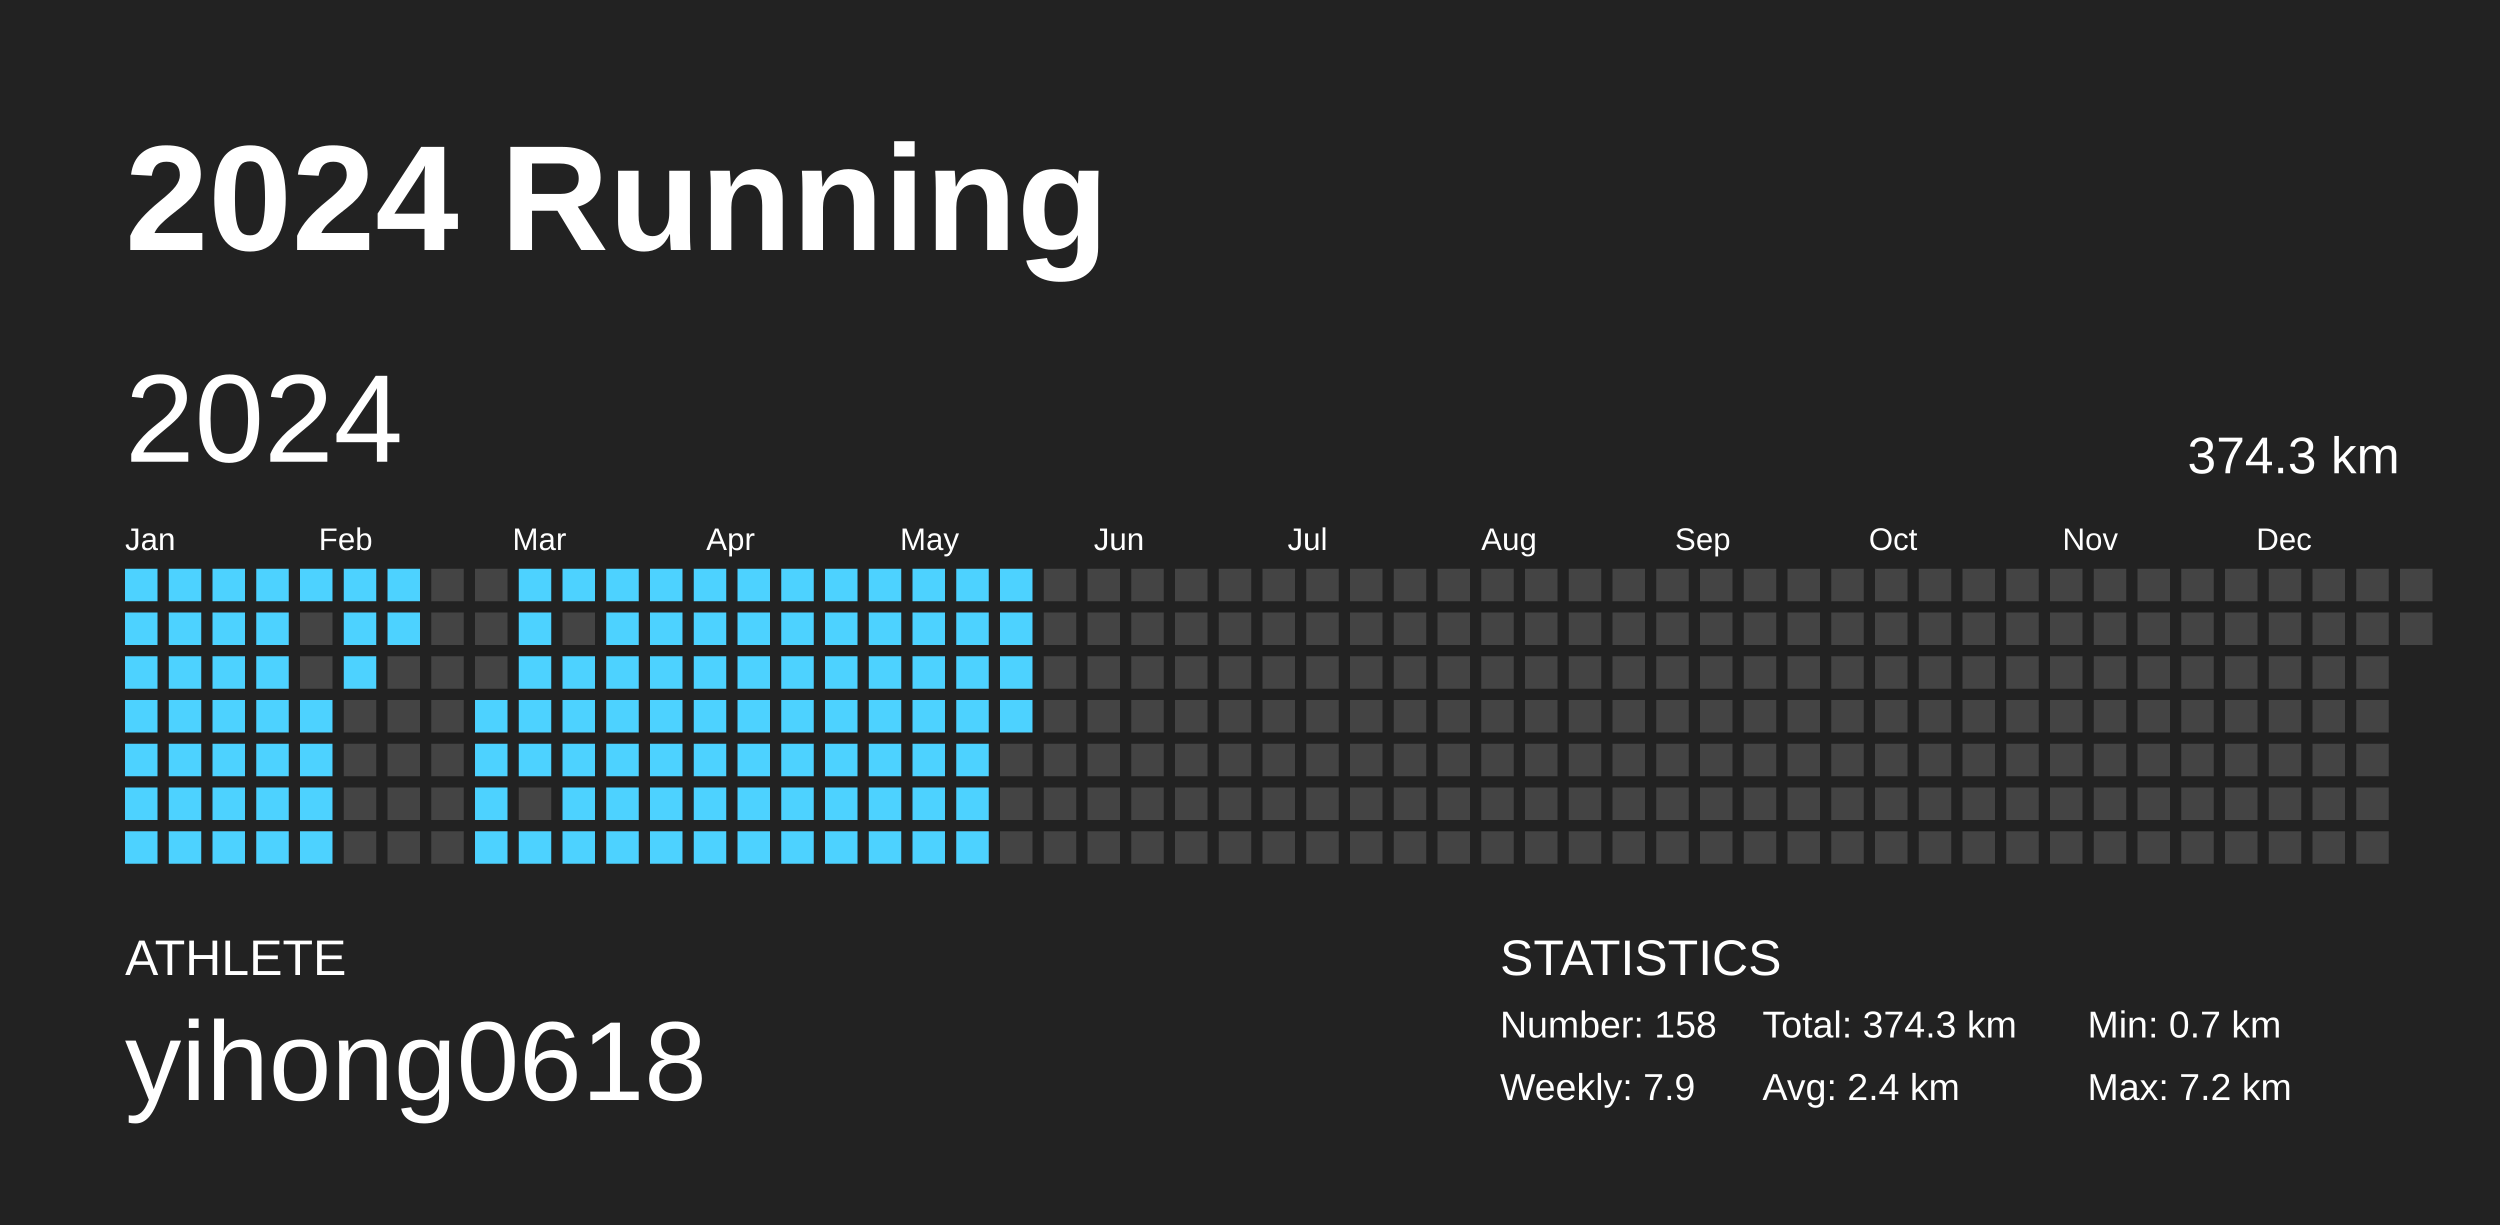
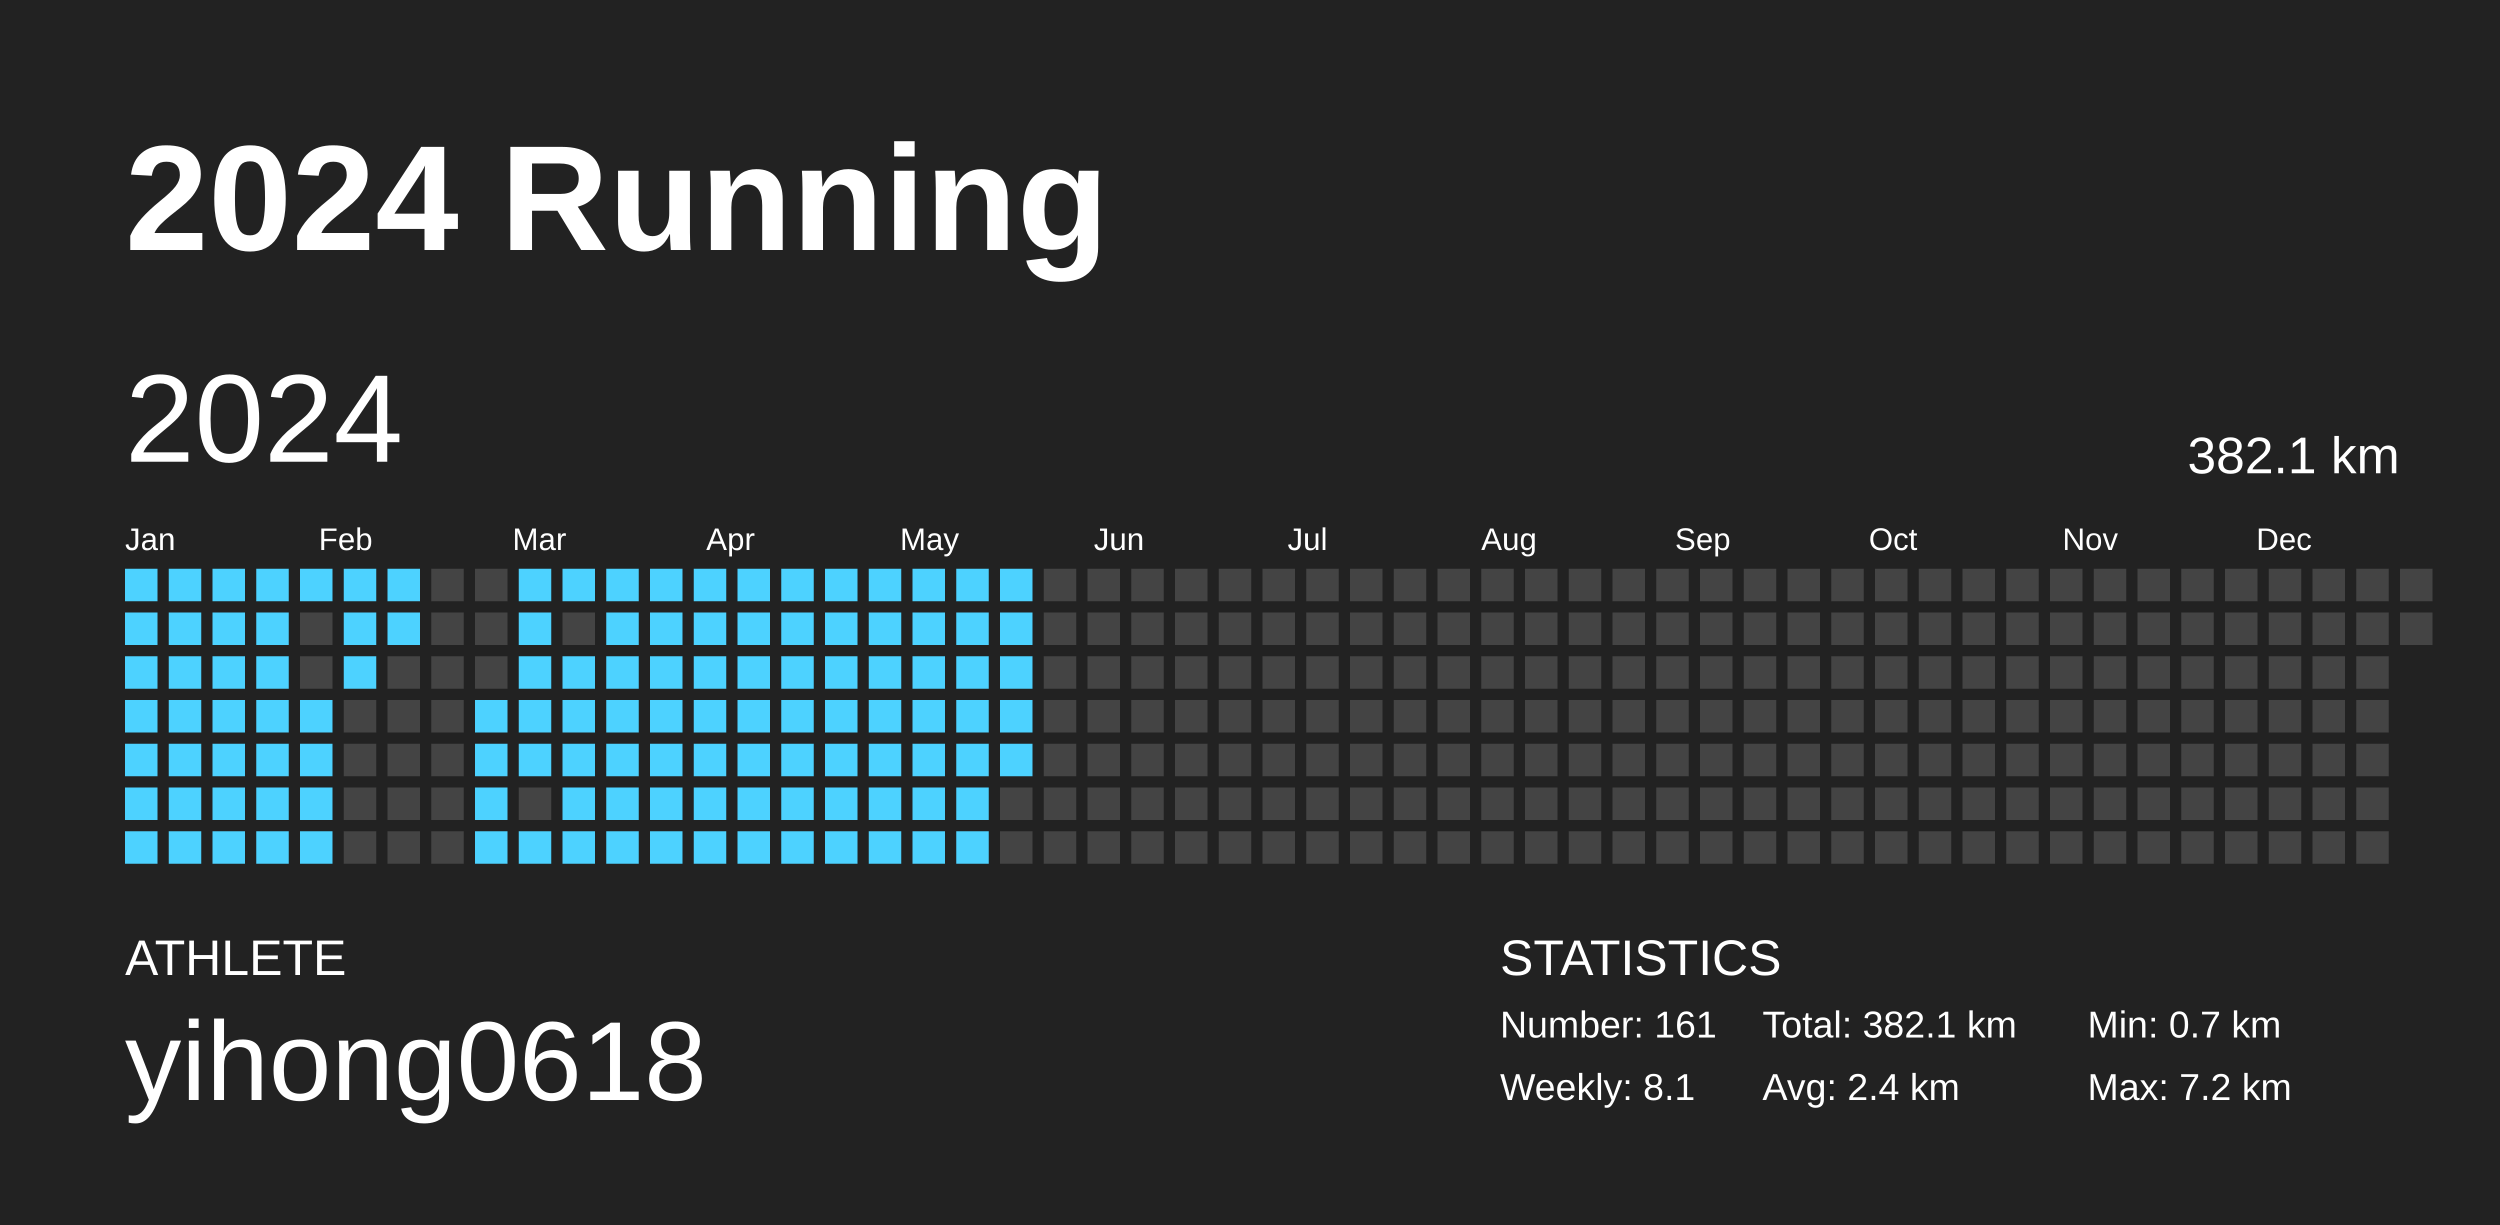
<svg xmlns="http://www.w3.org/2000/svg" baseProfile="full" height="98mm" version="1.1" viewBox="0,0,200,98" width="200mm">
  <defs />
  <rect fill="#222222" height="98" width="200" x="0" y="0" />
  <text fill="#FFFFFF" style="font-size:12px; font-family:Arial; font-weight:bold;" x="10" y="20">2024 Running</text>
  <text fill="#FFFFFF" style="font-size:4px; font-family:Arial" x="10" y="78">ATHLETE</text>
  <text fill="#FFFFFF" style="font-size:9px; font-family:Arial" x="10" y="88">yihong0618</text>
  <text fill="#FFFFFF" style="font-size:4px; font-family:Arial" x="120" y="78">STATISTICS</text>
-   <text fill="#FFFFFF" style="font-size:3px; font-family:Arial" x="120" y="83">Number: 158</text>
-   <text fill="#FFFFFF" style="font-size:3px; font-family:Arial" x="120" y="88">Weekly: 7.9</text>
-   <text fill="#FFFFFF" style="font-size:3px; font-family:Arial" x="141" y="83">Total: 374.3 km</text>
+   <text fill="#FFFFFF" style="font-size:3px; font-family:Arial" x="120" y="83">Number: 161</text>
+   <text fill="#FFFFFF" style="font-size:3px; font-family:Arial" x="120" y="88">Weekly: 8.1</text>
+   <text fill="#FFFFFF" style="font-size:3px; font-family:Arial" x="141" y="83">Total: 382.1 km</text>
  <text fill="#FFFFFF" style="font-size:3px; font-family:Arial" x="141" y="88">Avg: 2.4 km</text>
  <text fill="#FFFFFF" style="font-size:3px; font-family:Arial" x="167" y="83">Min: 0.7 km</text>
  <text fill="#FFFFFF" style="font-size:3px; font-family:Arial" x="167" y="88">Max: 7.2 km</text>
  <text dominant-baseline="hanging" fill="#FFFFFF" style="font-size:10.0px; font-family:Arial;" x="10" y="30">2024</text>
-   <text dominant-baseline="hanging" fill="#FFFFFF" style="font-size:4.125px; font-family:Arial;" x="175" y="35">374.3 km</text>
+   <text dominant-baseline="hanging" fill="#FFFFFF" style="font-size:4.125px; font-family:Arial;" x="175" y="35">382.1 km</text>
  <text fill="#FFFFFF" style="font-size:2.5px; font-family:Arial" x="10.0" y="44">Jan</text>
  <text fill="#FFFFFF" style="font-size:2.5px; font-family:Arial" x="25.5" y="44">Feb</text>
  <text fill="#FFFFFF" style="font-size:2.5px; font-family:Arial" x="41.0" y="44">Mar</text>
  <text fill="#FFFFFF" style="font-size:2.5px; font-family:Arial" x="56.5" y="44">Apr</text>
  <text fill="#FFFFFF" style="font-size:2.5px; font-family:Arial" x="72.0" y="44">May</text>
  <text fill="#FFFFFF" style="font-size:2.5px; font-family:Arial" x="87.5" y="44">Jun</text>
  <text fill="#FFFFFF" style="font-size:2.5px; font-family:Arial" x="103.0" y="44">Jul</text>
  <text fill="#FFFFFF" style="font-size:2.5px; font-family:Arial" x="118.5" y="44">Aug</text>
  <text fill="#FFFFFF" style="font-size:2.5px; font-family:Arial" x="134.0" y="44">Sep</text>
  <text fill="#FFFFFF" style="font-size:2.5px; font-family:Arial" x="149.5" y="44">Oct</text>
  <text fill="#FFFFFF" style="font-size:2.5px; font-family:Arial" x="165.0" y="44">Nov</text>
  <text fill="#FFFFFF" style="font-size:2.5px; font-family:Arial" x="180.5" y="44">Dec</text>
  <rect fill="#4dd2ff" height="2.6" width="2.6" x="10.0" y="45.5" />
  <rect fill="#4dd2ff" height="2.6" width="2.6" x="10.0" y="49.0" />
  <rect fill="#4dd2ff" height="2.6" width="2.6" x="10.0" y="52.5" />
  <rect fill="#4dd2ff" height="2.6" width="2.6" x="10.0" y="56.0" />
  <rect fill="#4dd2ff" height="2.6" width="2.6" x="10.0" y="59.5" />
  <rect fill="#4dd2ff" height="2.6" width="2.6" x="10.0" y="63.0" />
  <rect fill="#4dd2ff" height="2.6" width="2.6" x="10.0" y="66.5" />
  <rect fill="#4dd2ff" height="2.6" width="2.6" x="13.5" y="45.5" />
  <rect fill="#4dd2ff" height="2.6" width="2.6" x="13.5" y="49.0" />
  <rect fill="#4dd2ff" height="2.6" width="2.6" x="13.5" y="52.5" />
  <rect fill="#4dd2ff" height="2.6" width="2.6" x="13.5" y="56.0" />
  <rect fill="#4dd2ff" height="2.6" width="2.6" x="13.5" y="59.5" />
  <rect fill="#4dd2ff" height="2.6" width="2.6" x="13.5" y="63.0" />
  <rect fill="#4dd2ff" height="2.6" width="2.6" x="13.5" y="66.5" />
  <rect fill="#4dd2ff" height="2.6" width="2.6" x="17.0" y="45.5" />
  <rect fill="#4dd2ff" height="2.6" width="2.6" x="17.0" y="49.0" />
  <rect fill="#4dd2ff" height="2.6" width="2.6" x="17.0" y="52.5" />
  <rect fill="#4dd2ff" height="2.6" width="2.6" x="17.0" y="56.0" />
  <rect fill="#4dd2ff" height="2.6" width="2.6" x="17.0" y="59.5" />
  <rect fill="#4dd2ff" height="2.6" width="2.6" x="17.0" y="63.0" />
  <rect fill="#4dd2ff" height="2.6" width="2.6" x="17.0" y="66.5" />
  <rect fill="#4dd2ff" height="2.6" width="2.6" x="20.5" y="45.5" />
  <rect fill="#4dd2ff" height="2.6" width="2.6" x="20.5" y="49.0" />
  <rect fill="#4dd2ff" height="2.6" width="2.6" x="20.5" y="52.5" />
  <rect fill="#4dd2ff" height="2.6" width="2.6" x="20.5" y="56.0" />
  <rect fill="#4dd2ff" height="2.6" width="2.6" x="20.5" y="59.5" />
  <rect fill="#4dd2ff" height="2.6" width="2.6" x="20.5" y="63.0" />
  <rect fill="#4dd2ff" height="2.6" width="2.6" x="20.5" y="66.5" />
  <rect fill="#4dd2ff" height="2.6" width="2.6" x="24.0" y="45.5" />
  <rect fill="#444444" height="2.6" width="2.6" x="24.0" y="49.0" />
  <rect fill="#444444" height="2.6" width="2.6" x="24.0" y="52.5" />
  <rect fill="#4dd2ff" height="2.6" width="2.6" x="24.0" y="56.0" />
  <rect fill="#4dd2ff" height="2.6" width="2.6" x="24.0" y="59.5" />
  <rect fill="#4dd2ff" height="2.6" width="2.6" x="24.0" y="63.0" />
  <rect fill="#4dd2ff" height="2.6" width="2.6" x="24.0" y="66.5" />
  <rect fill="#4dd2ff" height="2.6" width="2.6" x="27.5" y="45.5" />
  <rect fill="#4dd2ff" height="2.6" width="2.6" x="27.5" y="49.0" />
  <rect fill="#4dd2ff" height="2.6" width="2.6" x="27.5" y="52.5" />
  <rect fill="#444444" height="2.6" width="2.6" x="27.5" y="56.0" />
  <rect fill="#444444" height="2.6" width="2.6" x="27.5" y="59.5" />
  <rect fill="#444444" height="2.6" width="2.6" x="27.5" y="63.0" />
  <rect fill="#444444" height="2.6" width="2.6" x="27.5" y="66.5" />
  <rect fill="#4dd2ff" height="2.6" width="2.6" x="31.0" y="45.5" />
  <rect fill="#4dd2ff" height="2.6" width="2.6" x="31.0" y="49.0" />
  <rect fill="#444444" height="2.6" width="2.6" x="31.0" y="52.5" />
  <rect fill="#444444" height="2.6" width="2.6" x="31.0" y="56.0" />
  <rect fill="#444444" height="2.6" width="2.6" x="31.0" y="59.5" />
  <rect fill="#444444" height="2.6" width="2.6" x="31.0" y="63.0" />
  <rect fill="#444444" height="2.6" width="2.6" x="31.0" y="66.5" />
  <rect fill="#444444" height="2.6" width="2.6" x="34.5" y="45.5" />
  <rect fill="#444444" height="2.6" width="2.6" x="34.5" y="49.0" />
  <rect fill="#444444" height="2.6" width="2.6" x="34.5" y="52.5" />
  <rect fill="#444444" height="2.6" width="2.6" x="34.5" y="56.0" />
  <rect fill="#444444" height="2.6" width="2.6" x="34.5" y="59.5" />
  <rect fill="#444444" height="2.6" width="2.6" x="34.5" y="63.0" />
  <rect fill="#444444" height="2.6" width="2.6" x="34.5" y="66.5" />
  <rect fill="#444444" height="2.6" width="2.6" x="38.0" y="45.5" />
  <rect fill="#444444" height="2.6" width="2.6" x="38.0" y="49.0" />
  <rect fill="#444444" height="2.6" width="2.6" x="38.0" y="52.5" />
  <rect fill="#4dd2ff" height="2.6" width="2.6" x="38.0" y="56.0" />
  <rect fill="#4dd2ff" height="2.6" width="2.6" x="38.0" y="59.5" />
  <rect fill="#4dd2ff" height="2.6" width="2.6" x="38.0" y="63.0" />
  <rect fill="#4dd2ff" height="2.6" width="2.6" x="38.0" y="66.5" />
  <rect fill="#4dd2ff" height="2.6" width="2.6" x="41.5" y="45.5" />
  <rect fill="#4dd2ff" height="2.6" width="2.6" x="41.5" y="49.0" />
  <rect fill="#4dd2ff" height="2.6" width="2.6" x="41.5" y="52.5" />
  <rect fill="#4dd2ff" height="2.6" width="2.6" x="41.5" y="56.0" />
  <rect fill="#4dd2ff" height="2.6" width="2.6" x="41.5" y="59.5" />
  <rect fill="#444444" height="2.6" width="2.6" x="41.5" y="63.0" />
  <rect fill="#4dd2ff" height="2.6" width="2.6" x="41.5" y="66.5" />
  <rect fill="#4dd2ff" height="2.6" width="2.6" x="45.0" y="45.5" />
  <rect fill="#444444" height="2.6" width="2.6" x="45.0" y="49.0" />
  <rect fill="#4dd2ff" height="2.6" width="2.6" x="45.0" y="52.5" />
  <rect fill="#4dd2ff" height="2.6" width="2.6" x="45.0" y="56.0" />
  <rect fill="#4dd2ff" height="2.6" width="2.6" x="45.0" y="59.5" />
  <rect fill="#4dd2ff" height="2.6" width="2.6" x="45.0" y="63.0" />
  <rect fill="#4dd2ff" height="2.6" width="2.6" x="45.0" y="66.5" />
  <rect fill="#4dd2ff" height="2.6" width="2.6" x="48.5" y="45.5" />
  <rect fill="#4dd2ff" height="2.6" width="2.6" x="48.5" y="49.0" />
  <rect fill="#4dd2ff" height="2.6" width="2.6" x="48.5" y="52.5" />
  <rect fill="#4dd2ff" height="2.6" width="2.6" x="48.5" y="56.0" />
  <rect fill="#4dd2ff" height="2.6" width="2.6" x="48.5" y="59.5" />
  <rect fill="#4dd2ff" height="2.6" width="2.6" x="48.5" y="63.0" />
  <rect fill="#4dd2ff" height="2.6" width="2.6" x="48.5" y="66.5" />
  <rect fill="#4dd2ff" height="2.6" width="2.6" x="52.0" y="45.5" />
  <rect fill="#4dd2ff" height="2.6" width="2.6" x="52.0" y="49.0" />
  <rect fill="#4dd2ff" height="2.6" width="2.6" x="52.0" y="52.5" />
  <rect fill="#4dd2ff" height="2.6" width="2.6" x="52.0" y="56.0" />
  <rect fill="#4dd2ff" height="2.6" width="2.6" x="52.0" y="59.5" />
  <rect fill="#4dd2ff" height="2.6" width="2.6" x="52.0" y="63.0" />
  <rect fill="#4dd2ff" height="2.6" width="2.6" x="52.0" y="66.5" />
  <rect fill="#4dd2ff" height="2.6" width="2.6" x="55.5" y="45.5" />
  <rect fill="#4dd2ff" height="2.6" width="2.6" x="55.5" y="49.0" />
  <rect fill="#4dd2ff" height="2.6" width="2.6" x="55.5" y="52.5" />
  <rect fill="#4dd2ff" height="2.6" width="2.6" x="55.5" y="56.0" />
  <rect fill="#4dd2ff" height="2.6" width="2.6" x="55.5" y="59.5" />
  <rect fill="#4dd2ff" height="2.6" width="2.6" x="55.5" y="63.0" />
  <rect fill="#4dd2ff" height="2.6" width="2.6" x="55.5" y="66.5" />
  <rect fill="#4dd2ff" height="2.6" width="2.6" x="59.0" y="45.5" />
  <rect fill="#4dd2ff" height="2.6" width="2.6" x="59.0" y="49.0" />
  <rect fill="#4dd2ff" height="2.6" width="2.6" x="59.0" y="52.5" />
  <rect fill="#4dd2ff" height="2.6" width="2.6" x="59.0" y="56.0" />
  <rect fill="#4dd2ff" height="2.6" width="2.6" x="59.0" y="59.5" />
  <rect fill="#4dd2ff" height="2.6" width="2.6" x="59.0" y="63.0" />
  <rect fill="#4dd2ff" height="2.6" width="2.6" x="59.0" y="66.5" />
  <rect fill="#4dd2ff" height="2.6" width="2.6" x="62.5" y="45.5" />
  <rect fill="#4dd2ff" height="2.6" width="2.6" x="62.5" y="49.0" />
  <rect fill="#4dd2ff" height="2.6" width="2.6" x="62.5" y="52.5" />
  <rect fill="#4dd2ff" height="2.6" width="2.6" x="62.5" y="56.0" />
  <rect fill="#4dd2ff" height="2.6" width="2.6" x="62.5" y="59.5" />
  <rect fill="#4dd2ff" height="2.6" width="2.6" x="62.5" y="63.0" />
  <rect fill="#4dd2ff" height="2.6" width="2.6" x="62.5" y="66.5" />
  <rect fill="#4dd2ff" height="2.6" width="2.6" x="66.0" y="45.5" />
  <rect fill="#4dd2ff" height="2.6" width="2.6" x="66.0" y="49.0" />
  <rect fill="#4dd2ff" height="2.6" width="2.6" x="66.0" y="52.5" />
  <rect fill="#4dd2ff" height="2.6" width="2.6" x="66.0" y="56.0" />
  <rect fill="#4dd2ff" height="2.6" width="2.6" x="66.0" y="59.5" />
  <rect fill="#4dd2ff" height="2.6" width="2.6" x="66.0" y="63.0" />
  <rect fill="#4dd2ff" height="2.6" width="2.6" x="66.0" y="66.5" />
  <rect fill="#4dd2ff" height="2.6" width="2.6" x="69.5" y="45.5" />
  <rect fill="#4dd2ff" height="2.6" width="2.6" x="69.5" y="49.0" />
  <rect fill="#4dd2ff" height="2.6" width="2.6" x="69.5" y="52.5" />
  <rect fill="#4dd2ff" height="2.6" width="2.6" x="69.5" y="56.0" />
  <rect fill="#4dd2ff" height="2.6" width="2.6" x="69.5" y="59.5" />
  <rect fill="#4dd2ff" height="2.6" width="2.6" x="69.5" y="63.0" />
  <rect fill="#4dd2ff" height="2.6" width="2.6" x="69.5" y="66.5" />
  <rect fill="#4dd2ff" height="2.6" width="2.6" x="73.0" y="45.5" />
  <rect fill="#4dd2ff" height="2.6" width="2.6" x="73.0" y="49.0" />
  <rect fill="#4dd2ff" height="2.6" width="2.6" x="73.0" y="52.5" />
  <rect fill="#4dd2ff" height="2.6" width="2.6" x="73.0" y="56.0" />
  <rect fill="#4dd2ff" height="2.6" width="2.6" x="73.0" y="59.5" />
  <rect fill="#4dd2ff" height="2.6" width="2.6" x="73.0" y="63.0" />
  <rect fill="#4dd2ff" height="2.6" width="2.6" x="73.0" y="66.5" />
  <rect fill="#4dd2ff" height="2.6" width="2.6" x="76.5" y="45.5" />
  <rect fill="#4dd2ff" height="2.6" width="2.6" x="76.5" y="49.0" />
  <rect fill="#4dd2ff" height="2.6" width="2.6" x="76.5" y="52.5" />
  <rect fill="#4dd2ff" height="2.6" width="2.6" x="76.5" y="56.0" />
  <rect fill="#4dd2ff" height="2.6" width="2.6" x="76.5" y="59.5" />
  <rect fill="#4dd2ff" height="2.6" width="2.6" x="76.5" y="63.0" />
  <rect fill="#4dd2ff" height="2.6" width="2.6" x="76.5" y="66.5" />
  <rect fill="#4dd2ff" height="2.6" width="2.6" x="80.0" y="45.5" />
  <rect fill="#4dd2ff" height="2.6" width="2.6" x="80.0" y="49.0" />
  <rect fill="#4dd2ff" height="2.6" width="2.6" x="80.0" y="52.5" />
  <rect fill="#4dd2ff" height="2.6" width="2.6" x="80.0" y="56.0" />
-   <rect fill="#444444" height="2.6" width="2.6" x="80.0" y="59.5" />
+   <rect fill="#4dd2ff" height="2.6" width="2.6" x="80.0" y="59.5" />
  <rect fill="#444444" height="2.6" width="2.6" x="80.0" y="63.0" />
  <rect fill="#444444" height="2.6" width="2.6" x="80.0" y="66.5" />
  <rect fill="#444444" height="2.6" width="2.6" x="83.5" y="45.5" />
  <rect fill="#444444" height="2.6" width="2.6" x="83.5" y="49.0" />
  <rect fill="#444444" height="2.6" width="2.6" x="83.5" y="52.5" />
  <rect fill="#444444" height="2.6" width="2.6" x="83.5" y="56.0" />
  <rect fill="#444444" height="2.6" width="2.6" x="83.5" y="59.5" />
  <rect fill="#444444" height="2.6" width="2.6" x="83.5" y="63.0" />
  <rect fill="#444444" height="2.6" width="2.6" x="83.5" y="66.5" />
  <rect fill="#444444" height="2.6" width="2.6" x="87.0" y="45.5" />
  <rect fill="#444444" height="2.6" width="2.6" x="87.0" y="49.0" />
  <rect fill="#444444" height="2.6" width="2.6" x="87.0" y="52.5" />
  <rect fill="#444444" height="2.6" width="2.6" x="87.0" y="56.0" />
  <rect fill="#444444" height="2.6" width="2.6" x="87.0" y="59.5" />
  <rect fill="#444444" height="2.6" width="2.6" x="87.0" y="63.0" />
  <rect fill="#444444" height="2.6" width="2.6" x="87.0" y="66.5" />
  <rect fill="#444444" height="2.6" width="2.6" x="90.5" y="45.5" />
  <rect fill="#444444" height="2.6" width="2.6" x="90.5" y="49.0" />
  <rect fill="#444444" height="2.6" width="2.6" x="90.5" y="52.5" />
  <rect fill="#444444" height="2.6" width="2.6" x="90.5" y="56.0" />
  <rect fill="#444444" height="2.6" width="2.6" x="90.5" y="59.5" />
  <rect fill="#444444" height="2.6" width="2.6" x="90.5" y="63.0" />
  <rect fill="#444444" height="2.6" width="2.6" x="90.5" y="66.5" />
  <rect fill="#444444" height="2.6" width="2.6" x="94.0" y="45.5" />
  <rect fill="#444444" height="2.6" width="2.6" x="94.0" y="49.0" />
  <rect fill="#444444" height="2.6" width="2.6" x="94.0" y="52.5" />
  <rect fill="#444444" height="2.6" width="2.6" x="94.0" y="56.0" />
  <rect fill="#444444" height="2.6" width="2.6" x="94.0" y="59.5" />
  <rect fill="#444444" height="2.6" width="2.6" x="94.0" y="63.0" />
  <rect fill="#444444" height="2.6" width="2.6" x="94.0" y="66.5" />
  <rect fill="#444444" height="2.6" width="2.6" x="97.5" y="45.5" />
  <rect fill="#444444" height="2.6" width="2.6" x="97.5" y="49.0" />
  <rect fill="#444444" height="2.6" width="2.6" x="97.5" y="52.5" />
  <rect fill="#444444" height="2.6" width="2.6" x="97.5" y="56.0" />
  <rect fill="#444444" height="2.6" width="2.6" x="97.5" y="59.5" />
  <rect fill="#444444" height="2.6" width="2.6" x="97.5" y="63.0" />
  <rect fill="#444444" height="2.6" width="2.6" x="97.5" y="66.5" />
  <rect fill="#444444" height="2.6" width="2.6" x="101.0" y="45.5" />
  <rect fill="#444444" height="2.6" width="2.6" x="101.0" y="49.0" />
  <rect fill="#444444" height="2.6" width="2.6" x="101.0" y="52.5" />
  <rect fill="#444444" height="2.6" width="2.6" x="101.0" y="56.0" />
  <rect fill="#444444" height="2.6" width="2.6" x="101.0" y="59.5" />
  <rect fill="#444444" height="2.6" width="2.6" x="101.0" y="63.0" />
  <rect fill="#444444" height="2.6" width="2.6" x="101.0" y="66.5" />
  <rect fill="#444444" height="2.6" width="2.6" x="104.5" y="45.5" />
  <rect fill="#444444" height="2.6" width="2.6" x="104.5" y="49.0" />
  <rect fill="#444444" height="2.6" width="2.6" x="104.5" y="52.5" />
  <rect fill="#444444" height="2.6" width="2.6" x="104.5" y="56.0" />
  <rect fill="#444444" height="2.6" width="2.6" x="104.5" y="59.5" />
  <rect fill="#444444" height="2.6" width="2.6" x="104.5" y="63.0" />
  <rect fill="#444444" height="2.6" width="2.6" x="104.5" y="66.5" />
  <rect fill="#444444" height="2.6" width="2.6" x="108.0" y="45.5" />
  <rect fill="#444444" height="2.6" width="2.6" x="108.0" y="49.0" />
  <rect fill="#444444" height="2.6" width="2.6" x="108.0" y="52.5" />
  <rect fill="#444444" height="2.6" width="2.6" x="108.0" y="56.0" />
  <rect fill="#444444" height="2.6" width="2.6" x="108.0" y="59.5" />
  <rect fill="#444444" height="2.6" width="2.6" x="108.0" y="63.0" />
  <rect fill="#444444" height="2.6" width="2.6" x="108.0" y="66.5" />
  <rect fill="#444444" height="2.6" width="2.6" x="111.5" y="45.5" />
  <rect fill="#444444" height="2.6" width="2.6" x="111.5" y="49.0" />
  <rect fill="#444444" height="2.6" width="2.6" x="111.5" y="52.5" />
  <rect fill="#444444" height="2.6" width="2.6" x="111.5" y="56.0" />
  <rect fill="#444444" height="2.6" width="2.6" x="111.5" y="59.5" />
  <rect fill="#444444" height="2.6" width="2.6" x="111.5" y="63.0" />
  <rect fill="#444444" height="2.6" width="2.6" x="111.5" y="66.5" />
  <rect fill="#444444" height="2.6" width="2.6" x="115.0" y="45.5" />
  <rect fill="#444444" height="2.6" width="2.6" x="115.0" y="49.0" />
  <rect fill="#444444" height="2.6" width="2.6" x="115.0" y="52.5" />
  <rect fill="#444444" height="2.6" width="2.6" x="115.0" y="56.0" />
  <rect fill="#444444" height="2.6" width="2.6" x="115.0" y="59.5" />
  <rect fill="#444444" height="2.6" width="2.6" x="115.0" y="63.0" />
  <rect fill="#444444" height="2.6" width="2.6" x="115.0" y="66.5" />
  <rect fill="#444444" height="2.6" width="2.6" x="118.5" y="45.5" />
  <rect fill="#444444" height="2.6" width="2.6" x="118.5" y="49.0" />
  <rect fill="#444444" height="2.6" width="2.6" x="118.5" y="52.5" />
  <rect fill="#444444" height="2.6" width="2.6" x="118.5" y="56.0" />
  <rect fill="#444444" height="2.6" width="2.6" x="118.5" y="59.5" />
  <rect fill="#444444" height="2.6" width="2.6" x="118.5" y="63.0" />
  <rect fill="#444444" height="2.6" width="2.6" x="118.5" y="66.5" />
  <rect fill="#444444" height="2.6" width="2.6" x="122.0" y="45.5" />
  <rect fill="#444444" height="2.6" width="2.6" x="122.0" y="49.0" />
  <rect fill="#444444" height="2.6" width="2.6" x="122.0" y="52.5" />
  <rect fill="#444444" height="2.6" width="2.6" x="122.0" y="56.0" />
  <rect fill="#444444" height="2.6" width="2.6" x="122.0" y="59.5" />
  <rect fill="#444444" height="2.6" width="2.6" x="122.0" y="63.0" />
  <rect fill="#444444" height="2.6" width="2.6" x="122.0" y="66.5" />
  <rect fill="#444444" height="2.6" width="2.6" x="125.5" y="45.5" />
  <rect fill="#444444" height="2.6" width="2.6" x="125.5" y="49.0" />
  <rect fill="#444444" height="2.6" width="2.6" x="125.5" y="52.5" />
  <rect fill="#444444" height="2.6" width="2.6" x="125.5" y="56.0" />
  <rect fill="#444444" height="2.6" width="2.6" x="125.5" y="59.5" />
  <rect fill="#444444" height="2.6" width="2.6" x="125.5" y="63.0" />
  <rect fill="#444444" height="2.6" width="2.6" x="125.5" y="66.5" />
  <rect fill="#444444" height="2.6" width="2.6" x="129.0" y="45.5" />
  <rect fill="#444444" height="2.6" width="2.6" x="129.0" y="49.0" />
  <rect fill="#444444" height="2.6" width="2.6" x="129.0" y="52.5" />
  <rect fill="#444444" height="2.6" width="2.6" x="129.0" y="56.0" />
  <rect fill="#444444" height="2.6" width="2.6" x="129.0" y="59.5" />
  <rect fill="#444444" height="2.6" width="2.6" x="129.0" y="63.0" />
  <rect fill="#444444" height="2.6" width="2.6" x="129.0" y="66.5" />
  <rect fill="#444444" height="2.6" width="2.6" x="132.5" y="45.5" />
  <rect fill="#444444" height="2.6" width="2.6" x="132.5" y="49.0" />
  <rect fill="#444444" height="2.6" width="2.6" x="132.5" y="52.5" />
  <rect fill="#444444" height="2.6" width="2.6" x="132.5" y="56.0" />
  <rect fill="#444444" height="2.6" width="2.6" x="132.5" y="59.5" />
  <rect fill="#444444" height="2.6" width="2.6" x="132.5" y="63.0" />
  <rect fill="#444444" height="2.6" width="2.6" x="132.5" y="66.5" />
  <rect fill="#444444" height="2.6" width="2.6" x="136.0" y="45.5" />
  <rect fill="#444444" height="2.6" width="2.6" x="136.0" y="49.0" />
  <rect fill="#444444" height="2.6" width="2.6" x="136.0" y="52.5" />
  <rect fill="#444444" height="2.6" width="2.6" x="136.0" y="56.0" />
  <rect fill="#444444" height="2.6" width="2.6" x="136.0" y="59.5" />
  <rect fill="#444444" height="2.6" width="2.6" x="136.0" y="63.0" />
  <rect fill="#444444" height="2.6" width="2.6" x="136.0" y="66.5" />
  <rect fill="#444444" height="2.6" width="2.6" x="139.5" y="45.5" />
  <rect fill="#444444" height="2.6" width="2.6" x="139.5" y="49.0" />
  <rect fill="#444444" height="2.6" width="2.6" x="139.5" y="52.5" />
  <rect fill="#444444" height="2.6" width="2.6" x="139.5" y="56.0" />
  <rect fill="#444444" height="2.6" width="2.6" x="139.5" y="59.5" />
  <rect fill="#444444" height="2.6" width="2.6" x="139.5" y="63.0" />
  <rect fill="#444444" height="2.6" width="2.6" x="139.5" y="66.5" />
  <rect fill="#444444" height="2.6" width="2.6" x="143.0" y="45.5" />
  <rect fill="#444444" height="2.6" width="2.6" x="143.0" y="49.0" />
  <rect fill="#444444" height="2.6" width="2.6" x="143.0" y="52.5" />
  <rect fill="#444444" height="2.6" width="2.6" x="143.0" y="56.0" />
  <rect fill="#444444" height="2.6" width="2.6" x="143.0" y="59.5" />
  <rect fill="#444444" height="2.6" width="2.6" x="143.0" y="63.0" />
  <rect fill="#444444" height="2.6" width="2.6" x="143.0" y="66.5" />
  <rect fill="#444444" height="2.6" width="2.6" x="146.5" y="45.5" />
  <rect fill="#444444" height="2.6" width="2.6" x="146.5" y="49.0" />
  <rect fill="#444444" height="2.6" width="2.6" x="146.5" y="52.5" />
  <rect fill="#444444" height="2.6" width="2.6" x="146.5" y="56.0" />
  <rect fill="#444444" height="2.6" width="2.6" x="146.5" y="59.5" />
  <rect fill="#444444" height="2.6" width="2.6" x="146.5" y="63.0" />
  <rect fill="#444444" height="2.6" width="2.6" x="146.5" y="66.5" />
  <rect fill="#444444" height="2.6" width="2.6" x="150.0" y="45.5" />
  <rect fill="#444444" height="2.6" width="2.6" x="150.0" y="49.0" />
  <rect fill="#444444" height="2.6" width="2.6" x="150.0" y="52.5" />
  <rect fill="#444444" height="2.6" width="2.6" x="150.0" y="56.0" />
  <rect fill="#444444" height="2.6" width="2.6" x="150.0" y="59.5" />
  <rect fill="#444444" height="2.6" width="2.6" x="150.0" y="63.0" />
  <rect fill="#444444" height="2.6" width="2.6" x="150.0" y="66.5" />
  <rect fill="#444444" height="2.6" width="2.6" x="153.5" y="45.5" />
  <rect fill="#444444" height="2.6" width="2.6" x="153.5" y="49.0" />
  <rect fill="#444444" height="2.6" width="2.6" x="153.5" y="52.5" />
  <rect fill="#444444" height="2.6" width="2.6" x="153.5" y="56.0" />
  <rect fill="#444444" height="2.6" width="2.6" x="153.5" y="59.5" />
  <rect fill="#444444" height="2.6" width="2.6" x="153.5" y="63.0" />
  <rect fill="#444444" height="2.6" width="2.6" x="153.5" y="66.5" />
  <rect fill="#444444" height="2.6" width="2.6" x="157.0" y="45.5" />
  <rect fill="#444444" height="2.6" width="2.6" x="157.0" y="49.0" />
  <rect fill="#444444" height="2.6" width="2.6" x="157.0" y="52.5" />
  <rect fill="#444444" height="2.6" width="2.6" x="157.0" y="56.0" />
  <rect fill="#444444" height="2.6" width="2.6" x="157.0" y="59.5" />
  <rect fill="#444444" height="2.6" width="2.6" x="157.0" y="63.0" />
  <rect fill="#444444" height="2.6" width="2.6" x="157.0" y="66.5" />
  <rect fill="#444444" height="2.6" width="2.6" x="160.5" y="45.5" />
  <rect fill="#444444" height="2.6" width="2.6" x="160.5" y="49.0" />
  <rect fill="#444444" height="2.6" width="2.6" x="160.5" y="52.5" />
  <rect fill="#444444" height="2.6" width="2.6" x="160.5" y="56.0" />
  <rect fill="#444444" height="2.6" width="2.6" x="160.5" y="59.5" />
  <rect fill="#444444" height="2.6" width="2.6" x="160.5" y="63.0" />
  <rect fill="#444444" height="2.6" width="2.6" x="160.5" y="66.5" />
  <rect fill="#444444" height="2.6" width="2.6" x="164.0" y="45.5" />
  <rect fill="#444444" height="2.6" width="2.6" x="164.0" y="49.0" />
  <rect fill="#444444" height="2.6" width="2.6" x="164.0" y="52.5" />
  <rect fill="#444444" height="2.6" width="2.6" x="164.0" y="56.0" />
  <rect fill="#444444" height="2.6" width="2.6" x="164.0" y="59.5" />
  <rect fill="#444444" height="2.6" width="2.6" x="164.0" y="63.0" />
  <rect fill="#444444" height="2.6" width="2.6" x="164.0" y="66.5" />
  <rect fill="#444444" height="2.6" width="2.6" x="167.5" y="45.5" />
  <rect fill="#444444" height="2.6" width="2.6" x="167.5" y="49.0" />
  <rect fill="#444444" height="2.6" width="2.6" x="167.5" y="52.5" />
  <rect fill="#444444" height="2.6" width="2.6" x="167.5" y="56.0" />
  <rect fill="#444444" height="2.6" width="2.6" x="167.5" y="59.5" />
  <rect fill="#444444" height="2.6" width="2.6" x="167.5" y="63.0" />
  <rect fill="#444444" height="2.6" width="2.6" x="167.5" y="66.5" />
  <rect fill="#444444" height="2.6" width="2.6" x="171.0" y="45.5" />
  <rect fill="#444444" height="2.6" width="2.6" x="171.0" y="49.0" />
  <rect fill="#444444" height="2.6" width="2.6" x="171.0" y="52.5" />
  <rect fill="#444444" height="2.6" width="2.6" x="171.0" y="56.0" />
  <rect fill="#444444" height="2.6" width="2.6" x="171.0" y="59.5" />
  <rect fill="#444444" height="2.6" width="2.6" x="171.0" y="63.0" />
  <rect fill="#444444" height="2.6" width="2.6" x="171.0" y="66.5" />
  <rect fill="#444444" height="2.6" width="2.6" x="174.5" y="45.5" />
  <rect fill="#444444" height="2.6" width="2.6" x="174.5" y="49.0" />
  <rect fill="#444444" height="2.6" width="2.6" x="174.5" y="52.5" />
  <rect fill="#444444" height="2.6" width="2.6" x="174.5" y="56.0" />
  <rect fill="#444444" height="2.6" width="2.6" x="174.5" y="59.5" />
  <rect fill="#444444" height="2.6" width="2.6" x="174.5" y="63.0" />
  <rect fill="#444444" height="2.6" width="2.6" x="174.5" y="66.5" />
  <rect fill="#444444" height="2.6" width="2.6" x="178.0" y="45.5" />
  <rect fill="#444444" height="2.6" width="2.6" x="178.0" y="49.0" />
  <rect fill="#444444" height="2.6" width="2.6" x="178.0" y="52.5" />
  <rect fill="#444444" height="2.6" width="2.6" x="178.0" y="56.0" />
  <rect fill="#444444" height="2.6" width="2.6" x="178.0" y="59.5" />
  <rect fill="#444444" height="2.6" width="2.6" x="178.0" y="63.0" />
  <rect fill="#444444" height="2.6" width="2.6" x="178.0" y="66.5" />
  <rect fill="#444444" height="2.6" width="2.6" x="181.5" y="45.5" />
  <rect fill="#444444" height="2.6" width="2.6" x="181.5" y="49.0" />
  <rect fill="#444444" height="2.6" width="2.6" x="181.5" y="52.5" />
  <rect fill="#444444" height="2.6" width="2.6" x="181.5" y="56.0" />
  <rect fill="#444444" height="2.6" width="2.6" x="181.5" y="59.5" />
  <rect fill="#444444" height="2.6" width="2.6" x="181.5" y="63.0" />
  <rect fill="#444444" height="2.6" width="2.6" x="181.5" y="66.5" />
  <rect fill="#444444" height="2.6" width="2.6" x="185.0" y="45.5" />
  <rect fill="#444444" height="2.6" width="2.6" x="185.0" y="49.0" />
  <rect fill="#444444" height="2.6" width="2.6" x="185.0" y="52.5" />
  <rect fill="#444444" height="2.6" width="2.6" x="185.0" y="56.0" />
  <rect fill="#444444" height="2.6" width="2.6" x="185.0" y="59.5" />
  <rect fill="#444444" height="2.6" width="2.6" x="185.0" y="63.0" />
  <rect fill="#444444" height="2.6" width="2.6" x="185.0" y="66.5" />
  <rect fill="#444444" height="2.6" width="2.6" x="188.5" y="45.5" />
  <rect fill="#444444" height="2.6" width="2.6" x="188.5" y="49.0" />
  <rect fill="#444444" height="2.6" width="2.6" x="188.5" y="52.5" />
  <rect fill="#444444" height="2.6" width="2.6" x="188.5" y="56.0" />
  <rect fill="#444444" height="2.6" width="2.6" x="188.5" y="59.5" />
  <rect fill="#444444" height="2.6" width="2.6" x="188.5" y="63.0" />
  <rect fill="#444444" height="2.6" width="2.6" x="188.5" y="66.5" />
  <rect fill="#444444" height="2.6" width="2.6" x="192.0" y="45.5" />
  <rect fill="#444444" height="2.6" width="2.6" x="192.0" y="49.0" />
</svg>
